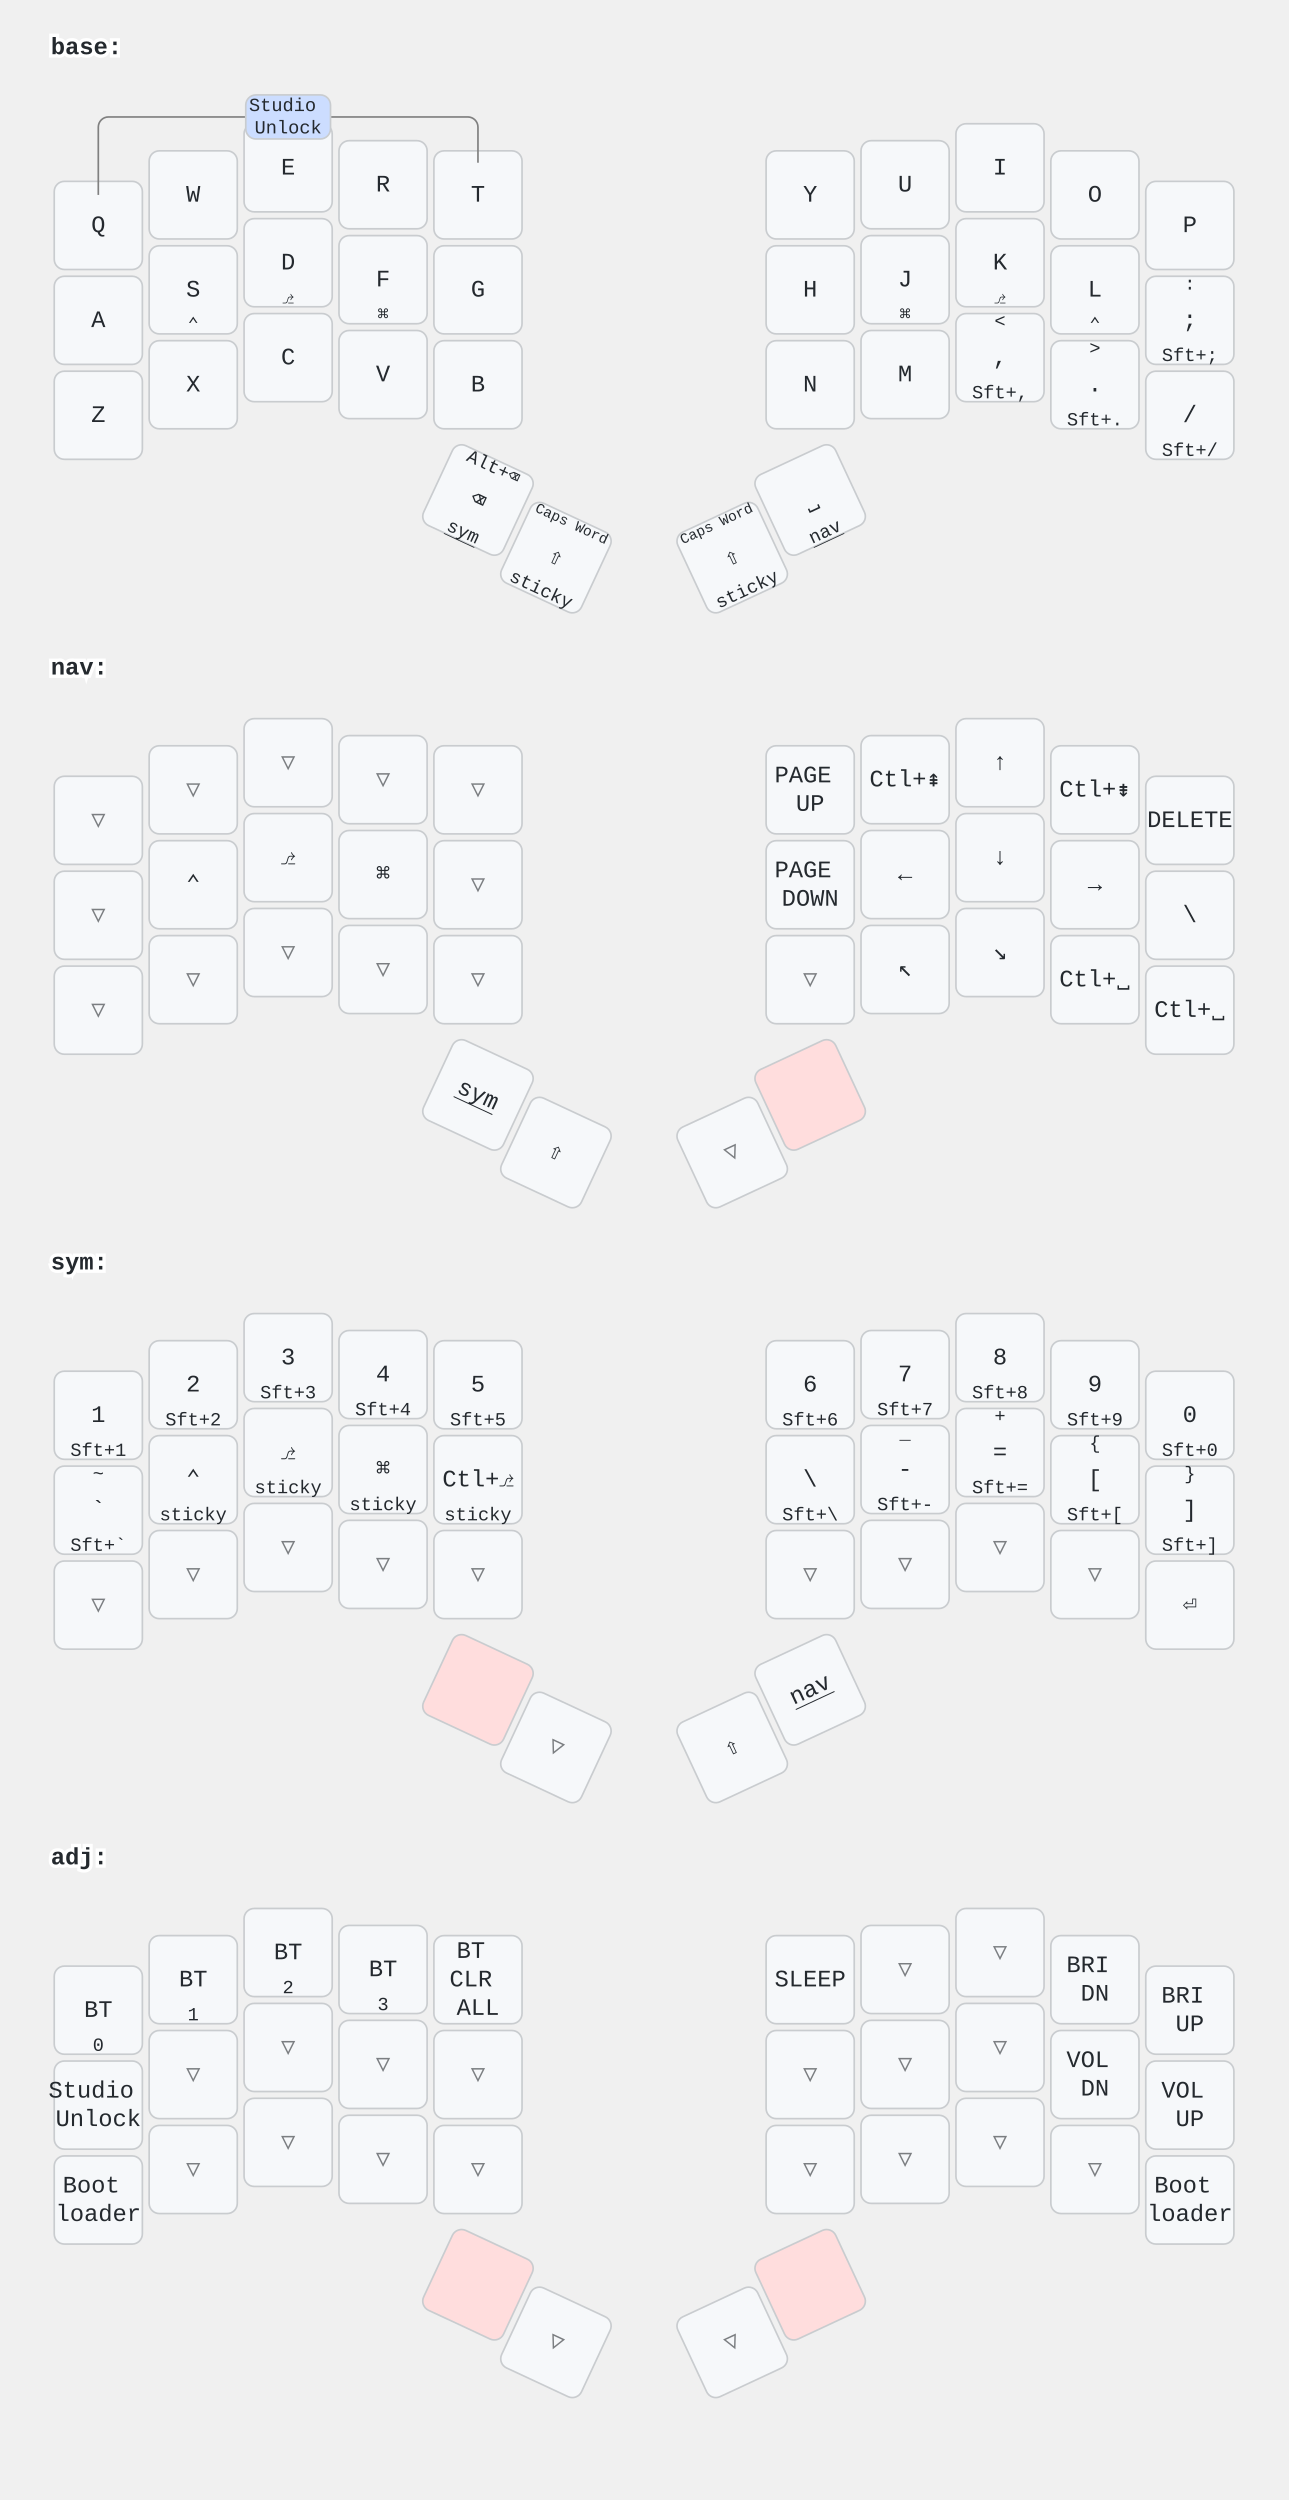
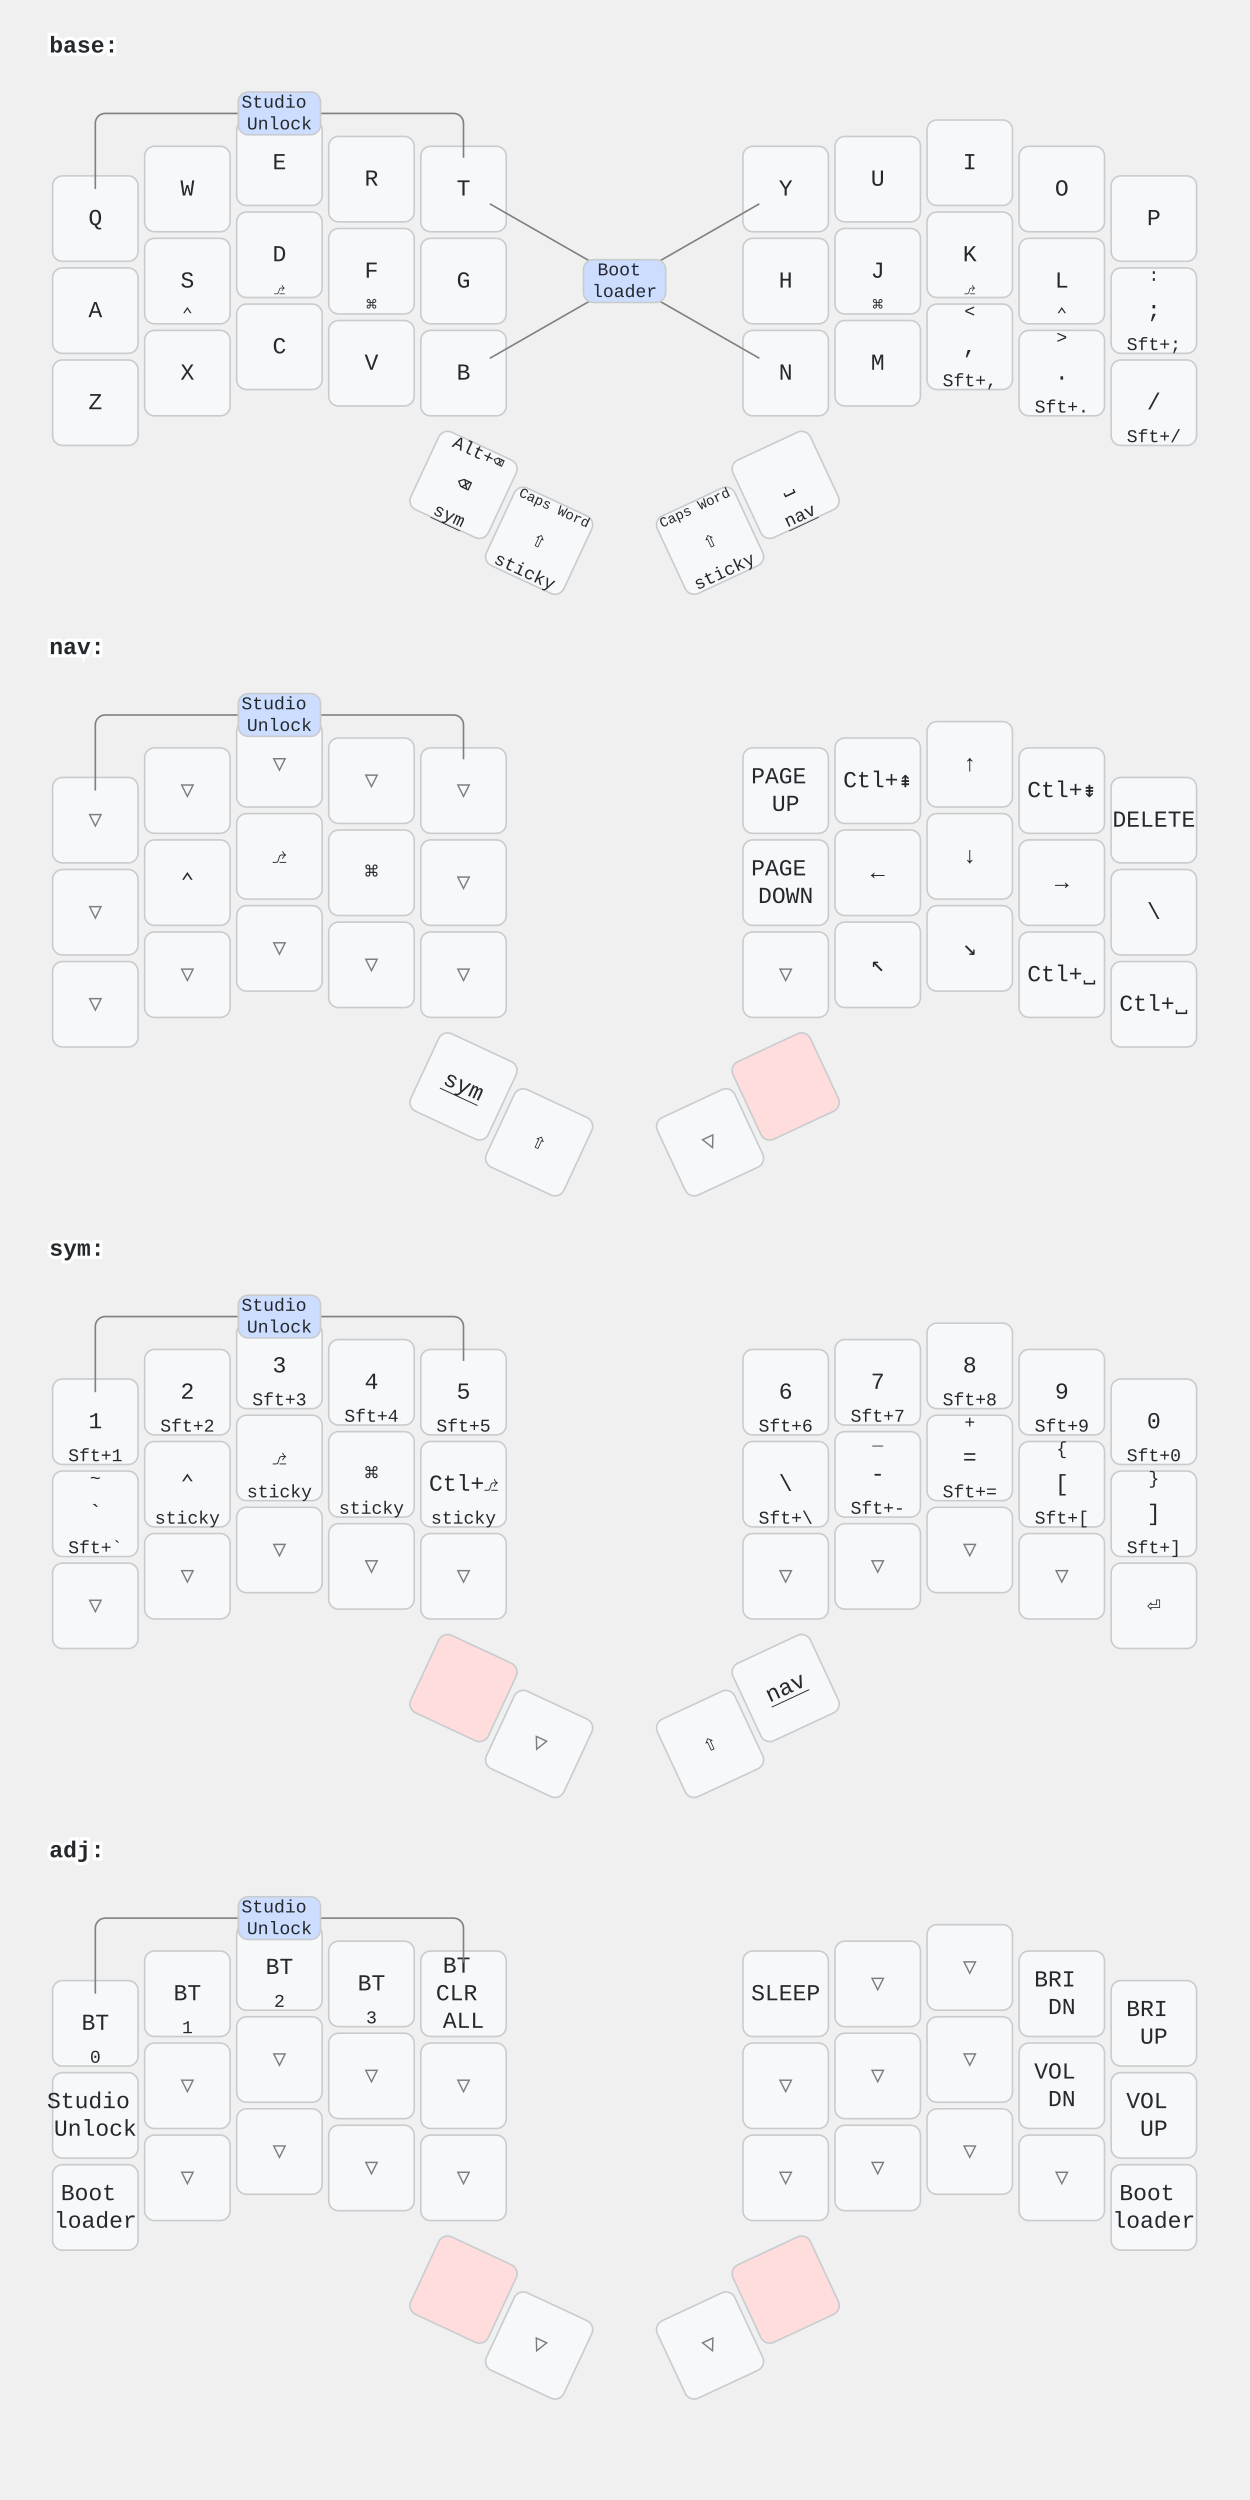
- <svg xmlns="http://www.w3.org/2000/svg" width="760" height="1475" viewBox="0 0 760 1475" class="keymap">
+ <svg xmlns="http://www.w3.org/2000/svg" width="760" height="1521" viewBox="0 0 760 1521" class="keymap">
  <style>/* inherit to force styles through use tags */
svg path {
    fill: inherit;
}

/* font and background color specifications */
svg.keymap {
    font-family: SFMono-Regular,Consolas,Liberation Mono,Menlo,monospace;
    font-size: 14px;
    font-kerning: normal;
    text-rendering: optimizeLegibility;
    fill: #24292e;
}

/* default key styling */
rect.key {
    fill: #f6f8fa;
}

rect.key, rect.combo {
    stroke: #c9cccf;
    stroke-width: 1;
}

/* default key side styling, only used is draw_key_sides is set */
rect.side {
    filter: brightness(90%);
}

/* color accent for combo boxes */
rect.combo, rect.combo-separate {
    fill: #cdf;
}

/* color accent for held keys */
rect.held, rect.combo.held {
    fill: #fdd;
}

/* color accent for ghost (optional) keys */
rect.ghost, rect.combo.ghost {
    stroke-dasharray: 4, 4;
    stroke-width: 2;
}

text {
    text-anchor: middle;
    dominant-baseline: middle;
}

/* styling for layer labels */
text.label {
    font-weight: bold;
    text-anchor: start;
    stroke: white;
    stroke-width: 4;
    paint-order: stroke;
}

/* styling for optional footer */
text.footer {
    text-anchor: end;
    dominant-baseline: auto;
    stroke: white;
    stroke-width: 4;
    paint-order: stroke;
}

/* styling for combo tap, and key non-tap label text */
text.combo, text.hold, text.shifted, text.left, text.right, text.tl, text.tr, text.bl, text.br {
    font-size: 11px;
}

text.hold, text.bl, text.br {
    text-anchor: middle;
    dominant-baseline: auto;
}

text.shifted, text.tl, text.tr {
    text-anchor: middle;
    dominant-baseline: hanging;
}

text.left, text.tl, text.bl {
    text-anchor: start;
}

text.right, text.tr, text.br {
    text-anchor: end;
}

text.layer-activator {
    text-decoration: underline;
}

/* styling for hold/shifted label text in combo box */
text.combo.hold, text.combo.shifted, text.combo.left, text.combo.right {
    font-size: 8px;
}

/* lighter symbol for transparent keys */
text.trans {
    fill: #7b7e81;
}

/* styling for combo dendrons */
path.combo {
    stroke-width: 1;
    stroke: gray;
    fill: none;
}

/* Start Tabler Icons Cleanup */
/* cannot use height/width with glyphs */
.icon-tabler &gt; path {
    fill: inherit;
    stroke: inherit;
    stroke-width: 2;
}
/* hide tabler's default box */
.icon-tabler &gt; path[stroke="none"][fill="none"] {
    visibility: hidden;
}
/* End Tabler Icons Cleanup */
</style>
  <g transform="translate(30, 0)" class="layer-base">
    <text x="0" y="28" class="label" id="base">base:</text>
    <g transform="translate(0, 71)">
      <g transform="translate(28, 62)" class="key keypos-0">
        <rect rx="6" ry="6" x="-26" y="-26" width="52" height="52" class="key" />
        <text x="0" y="0" class="key tap">Q</text>
      </g>
      <g transform="translate(84, 44)" class="key keypos-1">
        <rect rx="6" ry="6" x="-26" y="-26" width="52" height="52" class="key" />
        <text x="0" y="0" class="key tap">W</text>
      </g>
      <g transform="translate(140, 28)" class="key keypos-2">
        <rect rx="6" ry="6" x="-26" y="-26" width="52" height="52" class="key" />
        <text x="0" y="0" class="key tap">E</text>
      </g>
      <g transform="translate(196, 38)" class="key keypos-3">
        <rect rx="6" ry="6" x="-26" y="-26" width="52" height="52" class="key" />
        <text x="0" y="0" class="key tap">R</text>
      </g>
      <g transform="translate(252, 44)" class="key keypos-4">
        <rect rx="6" ry="6" x="-26" y="-26" width="52" height="52" class="key" />
        <text x="0" y="0" class="key tap">T</text>
      </g>
      <g transform="translate(448, 44)" class="key keypos-5">
        <rect rx="6" ry="6" x="-26" y="-26" width="52" height="52" class="key" />
        <text x="0" y="0" class="key tap">Y</text>
      </g>
      <g transform="translate(504, 38)" class="key keypos-6">
        <rect rx="6" ry="6" x="-26" y="-26" width="52" height="52" class="key" />
        <text x="0" y="0" class="key tap">U</text>
      </g>
      <g transform="translate(560, 28)" class="key keypos-7">
        <rect rx="6" ry="6" x="-26" y="-26" width="52" height="52" class="key" />
        <text x="0" y="0" class="key tap">I</text>
      </g>
      <g transform="translate(616, 44)" class="key keypos-8">
        <rect rx="6" ry="6" x="-26" y="-26" width="52" height="52" class="key" />
        <text x="0" y="0" class="key tap">O</text>
      </g>
      <g transform="translate(672, 62)" class="key keypos-9">
        <rect rx="6" ry="6" x="-26" y="-26" width="52" height="52" class="key" />
        <text x="0" y="0" class="key tap">P</text>
      </g>
      <g transform="translate(28, 118)" class="key keypos-10">
        <rect rx="6" ry="6" x="-26" y="-26" width="52" height="52" class="key" />
        <text x="0" y="0" class="key tap">A</text>
      </g>
      <g transform="translate(84, 100)" class="key keypos-11">
        <rect rx="6" ry="6" x="-26" y="-26" width="52" height="52" class="key" />
        <text x="0" y="0" class="key tap">S</text>
        <text x="0" y="24" class="key hold">⌃</text>
      </g>
      <g transform="translate(140, 84)" class="key keypos-12">
        <rect rx="6" ry="6" x="-26" y="-26" width="52" height="52" class="key" />
        <text x="0" y="0" class="key tap">D</text>
        <text x="0" y="24" class="key hold">⎇</text>
      </g>
      <g transform="translate(196, 94)" class="key keypos-13">
        <rect rx="6" ry="6" x="-26" y="-26" width="52" height="52" class="key" />
        <text x="0" y="0" class="key tap">F</text>
        <text x="0" y="24" class="key hold">⌘</text>
      </g>
      <g transform="translate(252, 100)" class="key keypos-14">
        <rect rx="6" ry="6" x="-26" y="-26" width="52" height="52" class="key" />
        <text x="0" y="0" class="key tap">G</text>
      </g>
      <g transform="translate(448, 100)" class="key keypos-15">
        <rect rx="6" ry="6" x="-26" y="-26" width="52" height="52" class="key" />
        <text x="0" y="0" class="key tap">H</text>
      </g>
      <g transform="translate(504, 94)" class="key keypos-16">
        <rect rx="6" ry="6" x="-26" y="-26" width="52" height="52" class="key" />
        <text x="0" y="0" class="key tap">J</text>
        <text x="0" y="24" class="key hold">⌘</text>
      </g>
      <g transform="translate(560, 84)" class="key keypos-17">
        <rect rx="6" ry="6" x="-26" y="-26" width="52" height="52" class="key" />
        <text x="0" y="0" class="key tap">K</text>
        <text x="0" y="24" class="key hold">⎇</text>
      </g>
      <g transform="translate(616, 100)" class="key keypos-18">
        <rect rx="6" ry="6" x="-26" y="-26" width="52" height="52" class="key" />
        <text x="0" y="0" class="key tap">L</text>
        <text x="0" y="24" class="key hold">⌃</text>
      </g>
      <g transform="translate(672, 118)" class="key keypos-19">
        <rect rx="6" ry="6" x="-26" y="-26" width="52" height="52" class="key" />
        <text x="0" y="0" class="key tap">;</text>
        <text x="0" y="24" class="key hold">Sft+;</text>
        <text x="0" y="-24" class="key shifted">:</text>
      </g>
      <g transform="translate(28, 174)" class="key keypos-20">
        <rect rx="6" ry="6" x="-26" y="-26" width="52" height="52" class="key" />
        <text x="0" y="0" class="key tap">Z</text>
      </g>
      <g transform="translate(84, 156)" class="key keypos-21">
        <rect rx="6" ry="6" x="-26" y="-26" width="52" height="52" class="key" />
        <text x="0" y="0" class="key tap">X</text>
      </g>
      <g transform="translate(140, 140)" class="key keypos-22">
        <rect rx="6" ry="6" x="-26" y="-26" width="52" height="52" class="key" />
        <text x="0" y="0" class="key tap">C</text>
      </g>
      <g transform="translate(196, 150)" class="key keypos-23">
        <rect rx="6" ry="6" x="-26" y="-26" width="52" height="52" class="key" />
        <text x="0" y="0" class="key tap">V</text>
      </g>
      <g transform="translate(252, 156)" class="key keypos-24">
        <rect rx="6" ry="6" x="-26" y="-26" width="52" height="52" class="key" />
        <text x="0" y="0" class="key tap">B</text>
      </g>
      <g transform="translate(448, 156)" class="key keypos-25">
        <rect rx="6" ry="6" x="-26" y="-26" width="52" height="52" class="key" />
        <text x="0" y="0" class="key tap">N</text>
      </g>
      <g transform="translate(504, 150)" class="key keypos-26">
        <rect rx="6" ry="6" x="-26" y="-26" width="52" height="52" class="key" />
        <text x="0" y="0" class="key tap">M</text>
      </g>
      <g transform="translate(560, 140)" class="key keypos-27">
        <rect rx="6" ry="6" x="-26" y="-26" width="52" height="52" class="key" />
        <text x="0" y="0" class="key tap">,</text>
        <text x="0" y="24" class="key hold">Sft+,</text>
        <text x="0" y="-24" class="key shifted">&lt;</text>
      </g>
      <g transform="translate(616, 156)" class="key keypos-28">
        <rect rx="6" ry="6" x="-26" y="-26" width="52" height="52" class="key" />
        <text x="0" y="0" class="key tap">.</text>
        <text x="0" y="24" class="key hold">Sft+.</text>
        <text x="0" y="-24" class="key shifted">&gt;</text>
      </g>
      <g transform="translate(672, 174)" class="key keypos-29">
        <rect rx="6" ry="6" x="-26" y="-26" width="52" height="52" class="key" />
        <text x="0" y="0" class="key tap">/</text>
        <text x="0" y="24" class="key hold">Sft+/</text>
      </g>
      <g transform="translate(252, 224) rotate(25.0)" class="key keypos-30">
        <rect rx="6" ry="6" x="-26" y="-26" width="52" height="52" class="key" />
        <text x="0" y="0" class="key tap">⌫</text>
        <a href="#sym">
          <text x="0" y="24" class="key hold layer-activator">sym</text>
        </a>
        <text x="0" y="-24" class="key shifted">Alt+⌫</text>
      </g>
      <g transform="translate(298, 258) rotate(25.0)" class="key keypos-31">
        <rect rx="6" ry="6" x="-26" y="-26" width="52" height="52" class="key" />
        <text x="0" y="0" class="key tap">⇧</text>
        <text x="0" y="24" class="key hold">sticky</text>
        <text x="0" y="-24" class="key shifted">
          <tspan style="font-size: 78%">Caps Word</tspan>
        </text>
      </g>
      <g transform="translate(402, 258) rotate(-25.0)" class="key keypos-32">
        <rect rx="6" ry="6" x="-26" y="-26" width="52" height="52" class="key" />
        <text x="0" y="0" class="key tap">⇧</text>
        <text x="0" y="24" class="key hold">sticky</text>
        <text x="0" y="-24" class="key shifted">
          <tspan style="font-size: 78%">Caps Word</tspan>
        </text>
      </g>
      <g transform="translate(448, 224) rotate(-25.0)" class="key keypos-33">
        <rect rx="6" ry="6" x="-26" y="-26" width="52" height="52" class="key" />
        <text x="0" y="0" class="key tap">⎵</text>
        <a href="#nav">
          <text x="0" y="24" class="key hold layer-activator">nav</text>
        </a>
      </g>
      <g class="combo combopos-0">
        <path d="M140,-2 h-106 a6.0,6.0 0 0 0 -6.0,6.0 v40" class="combo" />
        <path d="M140,-2 h106 a6.0,6.0 0 0 1 6.0,6.0 v21" class="combo" />
        <rect rx="6" ry="6" x="115" y="-15" width="50" height="26" class="combo" />
        <text x="140" y="-2" class="combo tap">
          <tspan x="140" dy="-0.6em">Studio</tspan>
          <tspan x="140" dy="1.2em">Unlock</tspan>
        </text>
      </g>
+       <g class="combo combopos-1">
+         <path d="M350,100 l-82,-47" class="combo" />
+         <path d="M350,100 l82,-47" class="combo" />
+         <path d="M350,100 l-82,47" class="combo" />
+         <path d="M350,100 l82,47" class="combo" />
+         <rect rx="6" ry="6" x="325" y="87" width="50" height="26" class="combo" />
+         <text x="350" y="100" class="combo tap">
+           <tspan x="350" dy="-0.6em">Boot</tspan>
+           <tspan x="350" dy="1.2em">loader</tspan>
+         </text>
+       </g>
    </g>
  </g>
  <g transform="translate(30, 366)" class="layer-nav">
    <text x="0" y="28" class="label" id="nav">nav:</text>
-     <g transform="translate(0, 56)">
+     <g transform="translate(0, 71)">
      <g transform="translate(28, 62)" class="key trans keypos-0">
        <rect rx="6" ry="6" x="-26" y="-26" width="52" height="52" class="key trans" />
        <text x="0" y="0" class="key trans tap">▽</text>
      </g>
      <g transform="translate(84, 44)" class="key trans keypos-1">
        <rect rx="6" ry="6" x="-26" y="-26" width="52" height="52" class="key trans" />
        <text x="0" y="0" class="key trans tap">▽</text>
      </g>
      <g transform="translate(140, 28)" class="key trans keypos-2">
        <rect rx="6" ry="6" x="-26" y="-26" width="52" height="52" class="key trans" />
        <text x="0" y="0" class="key trans tap">▽</text>
      </g>
      <g transform="translate(196, 38)" class="key trans keypos-3">
        <rect rx="6" ry="6" x="-26" y="-26" width="52" height="52" class="key trans" />
        <text x="0" y="0" class="key trans tap">▽</text>
      </g>
      <g transform="translate(252, 44)" class="key trans keypos-4">
        <rect rx="6" ry="6" x="-26" y="-26" width="52" height="52" class="key trans" />
        <text x="0" y="0" class="key trans tap">▽</text>
      </g>
      <g transform="translate(448, 44)" class="key keypos-5">
        <rect rx="6" ry="6" x="-26" y="-26" width="52" height="52" class="key" />
        <text x="0" y="0" class="key tap">
          <tspan x="0" dy="-0.6em">PAGE</tspan>
          <tspan x="0" dy="1.2em">UP</tspan>
        </text>
      </g>
      <g transform="translate(504, 38)" class="key keypos-6">
        <rect rx="6" ry="6" x="-26" y="-26" width="52" height="52" class="key" />
        <text x="0" y="0" class="key tap">Ctl+⇞</text>
      </g>
      <g transform="translate(560, 28)" class="key keypos-7">
        <rect rx="6" ry="6" x="-26" y="-26" width="52" height="52" class="key" />
        <text x="0" y="0" class="key tap">↑</text>
      </g>
      <g transform="translate(616, 44)" class="key keypos-8">
        <rect rx="6" ry="6" x="-26" y="-26" width="52" height="52" class="key" />
        <text x="0" y="0" class="key tap">Ctl+⇟</text>
      </g>
      <g transform="translate(672, 62)" class="key keypos-9">
        <rect rx="6" ry="6" x="-26" y="-26" width="52" height="52" class="key" />
        <text x="0" y="0" class="key tap">DELETE</text>
      </g>
      <g transform="translate(28, 118)" class="key trans keypos-10">
        <rect rx="6" ry="6" x="-26" y="-26" width="52" height="52" class="key trans" />
        <text x="0" y="0" class="key trans tap">▽</text>
      </g>
      <g transform="translate(84, 100)" class="key keypos-11">
        <rect rx="6" ry="6" x="-26" y="-26" width="52" height="52" class="key" />
        <text x="0" y="0" class="key tap">⌃</text>
      </g>
      <g transform="translate(140, 84)" class="key keypos-12">
        <rect rx="6" ry="6" x="-26" y="-26" width="52" height="52" class="key" />
        <text x="0" y="0" class="key tap">⎇</text>
      </g>
      <g transform="translate(196, 94)" class="key keypos-13">
        <rect rx="6" ry="6" x="-26" y="-26" width="52" height="52" class="key" />
        <text x="0" y="0" class="key tap">⌘</text>
      </g>
      <g transform="translate(252, 100)" class="key trans keypos-14">
        <rect rx="6" ry="6" x="-26" y="-26" width="52" height="52" class="key trans" />
        <text x="0" y="0" class="key trans tap">▽</text>
      </g>
      <g transform="translate(448, 100)" class="key keypos-15">
        <rect rx="6" ry="6" x="-26" y="-26" width="52" height="52" class="key" />
        <text x="0" y="0" class="key tap">
          <tspan x="0" dy="-0.6em">PAGE</tspan>
          <tspan x="0" dy="1.2em">DOWN</tspan>
        </text>
      </g>
      <g transform="translate(504, 94)" class="key keypos-16">
        <rect rx="6" ry="6" x="-26" y="-26" width="52" height="52" class="key" />
        <text x="0" y="0" class="key tap">←</text>
      </g>
      <g transform="translate(560, 84)" class="key keypos-17">
        <rect rx="6" ry="6" x="-26" y="-26" width="52" height="52" class="key" />
        <text x="0" y="0" class="key tap">↓</text>
      </g>
      <g transform="translate(616, 100)" class="key keypos-18">
        <rect rx="6" ry="6" x="-26" y="-26" width="52" height="52" class="key" />
        <text x="0" y="0" class="key tap">→</text>
      </g>
      <g transform="translate(672, 118)" class="key keypos-19">
        <rect rx="6" ry="6" x="-26" y="-26" width="52" height="52" class="key" />
        <text x="0" y="0" class="key tap">\</text>
      </g>
      <g transform="translate(28, 174)" class="key trans keypos-20">
        <rect rx="6" ry="6" x="-26" y="-26" width="52" height="52" class="key trans" />
        <text x="0" y="0" class="key trans tap">▽</text>
      </g>
      <g transform="translate(84, 156)" class="key trans keypos-21">
        <rect rx="6" ry="6" x="-26" y="-26" width="52" height="52" class="key trans" />
        <text x="0" y="0" class="key trans tap">▽</text>
      </g>
      <g transform="translate(140, 140)" class="key trans keypos-22">
        <rect rx="6" ry="6" x="-26" y="-26" width="52" height="52" class="key trans" />
        <text x="0" y="0" class="key trans tap">▽</text>
      </g>
      <g transform="translate(196, 150)" class="key trans keypos-23">
        <rect rx="6" ry="6" x="-26" y="-26" width="52" height="52" class="key trans" />
        <text x="0" y="0" class="key trans tap">▽</text>
      </g>
      <g transform="translate(252, 156)" class="key trans keypos-24">
        <rect rx="6" ry="6" x="-26" y="-26" width="52" height="52" class="key trans" />
        <text x="0" y="0" class="key trans tap">▽</text>
      </g>
      <g transform="translate(448, 156)" class="key trans keypos-25">
        <rect rx="6" ry="6" x="-26" y="-26" width="52" height="52" class="key trans" />
        <text x="0" y="0" class="key trans tap">▽</text>
      </g>
      <g transform="translate(504, 150)" class="key keypos-26">
        <rect rx="6" ry="6" x="-26" y="-26" width="52" height="52" class="key" />
        <text x="0" y="0" class="key tap">↖</text>
      </g>
      <g transform="translate(560, 140)" class="key keypos-27">
        <rect rx="6" ry="6" x="-26" y="-26" width="52" height="52" class="key" />
        <text x="0" y="0" class="key tap">↘</text>
      </g>
      <g transform="translate(616, 156)" class="key keypos-28">
        <rect rx="6" ry="6" x="-26" y="-26" width="52" height="52" class="key" />
        <text x="0" y="0" class="key tap">Ctl+⎵</text>
      </g>
      <g transform="translate(672, 174)" class="key keypos-29">
        <rect rx="6" ry="6" x="-26" y="-26" width="52" height="52" class="key" />
        <text x="0" y="0" class="key tap">Ctl+⎵</text>
      </g>
      <g transform="translate(252, 224) rotate(25.0)" class="key keypos-30">
        <rect rx="6" ry="6" x="-26" y="-26" width="52" height="52" class="key" />
        <a href="#sym">
          <text x="0" y="0" class="key tap layer-activator">sym</text>
        </a>
      </g>
      <g transform="translate(298, 258) rotate(25.0)" class="key keypos-31">
        <rect rx="6" ry="6" x="-26" y="-26" width="52" height="52" class="key" />
        <text x="0" y="0" class="key tap">⇧</text>
      </g>
      <g transform="translate(402, 258) rotate(-25.0)" class="key trans keypos-32">
        <rect rx="6" ry="6" x="-26" y="-26" width="52" height="52" class="key trans" />
        <text x="0" y="0" class="key trans tap">▽</text>
      </g>
      <g transform="translate(448, 224) rotate(-25.0)" class="key held keypos-33">
        <rect rx="6" ry="6" x="-26" y="-26" width="52" height="52" class="key held" />
      </g>
+       <g class="combo combopos-0">
+         <path d="M140,-2 h-106 a6.0,6.0 0 0 0 -6.0,6.0 v40" class="combo" />
+         <path d="M140,-2 h106 a6.0,6.0 0 0 1 6.0,6.0 v21" class="combo" />
+         <rect rx="6" ry="6" x="115" y="-15" width="50" height="26" class="combo" />
+         <text x="140" y="-2" class="combo tap">
+           <tspan x="140" dy="-0.6em">Studio</tspan>
+           <tspan x="140" dy="1.2em">Unlock</tspan>
+         </text>
+       </g>
    </g>
  </g>
-   <g transform="translate(30, 717)" class="layer-sym">
+   <g transform="translate(30, 732)" class="layer-sym">
    <text x="0" y="28" class="label" id="sym">sym:</text>
-     <g transform="translate(0, 56)">
+     <g transform="translate(0, 71)">
      <g transform="translate(28, 62)" class="key keypos-0">
        <rect rx="6" ry="6" x="-26" y="-26" width="52" height="52" class="key" />
        <text x="0" y="0" class="key tap">1</text>
        <text x="0" y="24" class="key hold">Sft+1</text>
      </g>
      <g transform="translate(84, 44)" class="key keypos-1">
        <rect rx="6" ry="6" x="-26" y="-26" width="52" height="52" class="key" />
        <text x="0" y="0" class="key tap">2</text>
        <text x="0" y="24" class="key hold">Sft+2</text>
      </g>
      <g transform="translate(140, 28)" class="key keypos-2">
        <rect rx="6" ry="6" x="-26" y="-26" width="52" height="52" class="key" />
        <text x="0" y="0" class="key tap">3</text>
        <text x="0" y="24" class="key hold">Sft+3</text>
      </g>
      <g transform="translate(196, 38)" class="key keypos-3">
        <rect rx="6" ry="6" x="-26" y="-26" width="52" height="52" class="key" />
        <text x="0" y="0" class="key tap">4</text>
        <text x="0" y="24" class="key hold">Sft+4</text>
      </g>
      <g transform="translate(252, 44)" class="key keypos-4">
        <rect rx="6" ry="6" x="-26" y="-26" width="52" height="52" class="key" />
        <text x="0" y="0" class="key tap">5</text>
        <text x="0" y="24" class="key hold">Sft+5</text>
      </g>
      <g transform="translate(448, 44)" class="key keypos-5">
        <rect rx="6" ry="6" x="-26" y="-26" width="52" height="52" class="key" />
        <text x="0" y="0" class="key tap">6</text>
        <text x="0" y="24" class="key hold">Sft+6</text>
      </g>
      <g transform="translate(504, 38)" class="key keypos-6">
        <rect rx="6" ry="6" x="-26" y="-26" width="52" height="52" class="key" />
        <text x="0" y="0" class="key tap">7</text>
        <text x="0" y="24" class="key hold">Sft+7</text>
      </g>
      <g transform="translate(560, 28)" class="key keypos-7">
        <rect rx="6" ry="6" x="-26" y="-26" width="52" height="52" class="key" />
        <text x="0" y="0" class="key tap">8</text>
        <text x="0" y="24" class="key hold">Sft+8</text>
      </g>
      <g transform="translate(616, 44)" class="key keypos-8">
        <rect rx="6" ry="6" x="-26" y="-26" width="52" height="52" class="key" />
        <text x="0" y="0" class="key tap">9</text>
        <text x="0" y="24" class="key hold">Sft+9</text>
      </g>
      <g transform="translate(672, 62)" class="key keypos-9">
        <rect rx="6" ry="6" x="-26" y="-26" width="52" height="52" class="key" />
        <text x="0" y="0" class="key tap">0</text>
        <text x="0" y="24" class="key hold">Sft+0</text>
      </g>
      <g transform="translate(28, 118)" class="key keypos-10">
        <rect rx="6" ry="6" x="-26" y="-26" width="52" height="52" class="key" />
        <text x="0" y="0" class="key tap">`</text>
        <text x="0" y="24" class="key hold">Sft+`</text>
        <text x="0" y="-24" class="key shifted">~</text>
      </g>
      <g transform="translate(84, 100)" class="key keypos-11">
        <rect rx="6" ry="6" x="-26" y="-26" width="52" height="52" class="key" />
        <text x="0" y="0" class="key tap">⌃</text>
        <text x="0" y="24" class="key hold">sticky</text>
      </g>
      <g transform="translate(140, 84)" class="key keypos-12">
        <rect rx="6" ry="6" x="-26" y="-26" width="52" height="52" class="key" />
        <text x="0" y="0" class="key tap">⎇</text>
        <text x="0" y="24" class="key hold">sticky</text>
      </g>
      <g transform="translate(196, 94)" class="key keypos-13">
        <rect rx="6" ry="6" x="-26" y="-26" width="52" height="52" class="key" />
        <text x="0" y="0" class="key tap">⌘</text>
        <text x="0" y="24" class="key hold">sticky</text>
      </g>
      <g transform="translate(252, 100)" class="key keypos-14">
        <rect rx="6" ry="6" x="-26" y="-26" width="52" height="52" class="key" />
        <text x="0" y="0" class="key tap">Ctl+⎇</text>
        <text x="0" y="24" class="key hold">sticky</text>
      </g>
      <g transform="translate(448, 100)" class="key keypos-15">
        <rect rx="6" ry="6" x="-26" y="-26" width="52" height="52" class="key" />
        <text x="0" y="0" class="key tap">\</text>
        <text x="0" y="24" class="key hold">Sft+\</text>
      </g>
      <g transform="translate(504, 94)" class="key keypos-16">
        <rect rx="6" ry="6" x="-26" y="-26" width="52" height="52" class="key" />
        <text x="0" y="0" class="key tap">-</text>
        <text x="0" y="24" class="key hold">Sft+-</text>
        <text x="0" y="-24" class="key shifted">_</text>
      </g>
      <g transform="translate(560, 84)" class="key keypos-17">
        <rect rx="6" ry="6" x="-26" y="-26" width="52" height="52" class="key" />
        <text x="0" y="0" class="key tap">=</text>
        <text x="0" y="24" class="key hold">Sft+=</text>
        <text x="0" y="-24" class="key shifted">+</text>
      </g>
      <g transform="translate(616, 100)" class="key keypos-18">
        <rect rx="6" ry="6" x="-26" y="-26" width="52" height="52" class="key" />
        <text x="0" y="0" class="key tap">[</text>
        <text x="0" y="24" class="key hold">Sft+[</text>
        <text x="0" y="-24" class="key shifted">{</text>
      </g>
      <g transform="translate(672, 118)" class="key keypos-19">
        <rect rx="6" ry="6" x="-26" y="-26" width="52" height="52" class="key" />
        <text x="0" y="0" class="key tap">]</text>
        <text x="0" y="24" class="key hold">Sft+]</text>
        <text x="0" y="-24" class="key shifted">}</text>
      </g>
      <g transform="translate(28, 174)" class="key trans keypos-20">
        <rect rx="6" ry="6" x="-26" y="-26" width="52" height="52" class="key trans" />
        <text x="0" y="0" class="key trans tap">▽</text>
      </g>
      <g transform="translate(84, 156)" class="key trans keypos-21">
        <rect rx="6" ry="6" x="-26" y="-26" width="52" height="52" class="key trans" />
        <text x="0" y="0" class="key trans tap">▽</text>
      </g>
      <g transform="translate(140, 140)" class="key trans keypos-22">
        <rect rx="6" ry="6" x="-26" y="-26" width="52" height="52" class="key trans" />
        <text x="0" y="0" class="key trans tap">▽</text>
      </g>
      <g transform="translate(196, 150)" class="key trans keypos-23">
        <rect rx="6" ry="6" x="-26" y="-26" width="52" height="52" class="key trans" />
        <text x="0" y="0" class="key trans tap">▽</text>
      </g>
      <g transform="translate(252, 156)" class="key trans keypos-24">
        <rect rx="6" ry="6" x="-26" y="-26" width="52" height="52" class="key trans" />
        <text x="0" y="0" class="key trans tap">▽</text>
      </g>
      <g transform="translate(448, 156)" class="key trans keypos-25">
        <rect rx="6" ry="6" x="-26" y="-26" width="52" height="52" class="key trans" />
        <text x="0" y="0" class="key trans tap">▽</text>
      </g>
      <g transform="translate(504, 150)" class="key trans keypos-26">
        <rect rx="6" ry="6" x="-26" y="-26" width="52" height="52" class="key trans" />
        <text x="0" y="0" class="key trans tap">▽</text>
      </g>
      <g transform="translate(560, 140)" class="key trans keypos-27">
        <rect rx="6" ry="6" x="-26" y="-26" width="52" height="52" class="key trans" />
        <text x="0" y="0" class="key trans tap">▽</text>
      </g>
      <g transform="translate(616, 156)" class="key trans keypos-28">
        <rect rx="6" ry="6" x="-26" y="-26" width="52" height="52" class="key trans" />
        <text x="0" y="0" class="key trans tap">▽</text>
      </g>
      <g transform="translate(672, 174)" class="key keypos-29">
        <rect rx="6" ry="6" x="-26" y="-26" width="52" height="52" class="key" />
        <text x="0" y="0" class="key tap">⏎</text>
      </g>
      <g transform="translate(252, 224) rotate(25.0)" class="key held keypos-30">
        <rect rx="6" ry="6" x="-26" y="-26" width="52" height="52" class="key held" />
      </g>
      <g transform="translate(298, 258) rotate(25.0)" class="key trans keypos-31">
        <rect rx="6" ry="6" x="-26" y="-26" width="52" height="52" class="key trans" />
        <text x="0" y="0" class="key trans tap">▽</text>
      </g>
      <g transform="translate(402, 258) rotate(-25.0)" class="key keypos-32">
        <rect rx="6" ry="6" x="-26" y="-26" width="52" height="52" class="key" />
        <text x="0" y="0" class="key tap">⇧</text>
      </g>
      <g transform="translate(448, 224) rotate(-25.0)" class="key keypos-33">
        <rect rx="6" ry="6" x="-26" y="-26" width="52" height="52" class="key" />
        <a href="#nav">
          <text x="0" y="0" class="key tap layer-activator">nav</text>
        </a>
      </g>
+       <g class="combo combopos-0">
+         <path d="M140,-2 h-106 a6.0,6.0 0 0 0 -6.0,6.0 v40" class="combo" />
+         <path d="M140,-2 h106 a6.0,6.0 0 0 1 6.0,6.0 v21" class="combo" />
+         <rect rx="6" ry="6" x="115" y="-15" width="50" height="26" class="combo" />
+         <text x="140" y="-2" class="combo tap">
+           <tspan x="140" dy="-0.6em">Studio</tspan>
+           <tspan x="140" dy="1.2em">Unlock</tspan>
+         </text>
+       </g>
    </g>
  </g>
-   <g transform="translate(30, 1068)" class="layer-adj">
+   <g transform="translate(30, 1098)" class="layer-adj">
    <text x="0" y="28" class="label" id="adj">adj:</text>
-     <g transform="translate(0, 56)">
+     <g transform="translate(0, 71)">
      <g transform="translate(28, 62)" class="key keypos-0">
        <rect rx="6" ry="6" x="-26" y="-26" width="52" height="52" class="key" />
        <text x="0" y="0" class="key tap">BT</text>
        <text x="0" y="24" class="key hold">0</text>
      </g>
      <g transform="translate(84, 44)" class="key keypos-1">
        <rect rx="6" ry="6" x="-26" y="-26" width="52" height="52" class="key" />
        <text x="0" y="0" class="key tap">BT</text>
        <text x="0" y="24" class="key hold">1</text>
      </g>
      <g transform="translate(140, 28)" class="key keypos-2">
        <rect rx="6" ry="6" x="-26" y="-26" width="52" height="52" class="key" />
        <text x="0" y="0" class="key tap">BT</text>
        <text x="0" y="24" class="key hold">2</text>
      </g>
      <g transform="translate(196, 38)" class="key keypos-3">
        <rect rx="6" ry="6" x="-26" y="-26" width="52" height="52" class="key" />
        <text x="0" y="0" class="key tap">BT</text>
        <text x="0" y="24" class="key hold">3</text>
      </g>
      <g transform="translate(252, 44)" class="key keypos-4">
        <rect rx="6" ry="6" x="-26" y="-26" width="52" height="52" class="key" />
        <text x="0" y="0" class="key tap">
          <tspan x="0" dy="-1.2em">BT</tspan>
          <tspan x="0" dy="1.2em">CLR</tspan>
          <tspan x="0" dy="1.2em">ALL</tspan>
        </text>
      </g>
      <g transform="translate(448, 44)" class="key keypos-5">
        <rect rx="6" ry="6" x="-26" y="-26" width="52" height="52" class="key" />
        <text x="0" y="0" class="key tap">SLEEP</text>
      </g>
      <g transform="translate(504, 38)" class="key trans keypos-6">
        <rect rx="6" ry="6" x="-26" y="-26" width="52" height="52" class="key trans" />
        <text x="0" y="0" class="key trans tap">▽</text>
      </g>
      <g transform="translate(560, 28)" class="key trans keypos-7">
        <rect rx="6" ry="6" x="-26" y="-26" width="52" height="52" class="key trans" />
        <text x="0" y="0" class="key trans tap">▽</text>
      </g>
      <g transform="translate(616, 44)" class="key keypos-8">
        <rect rx="6" ry="6" x="-26" y="-26" width="52" height="52" class="key" />
        <text x="0" y="0" class="key tap">
          <tspan x="0" dy="-0.6em">BRI</tspan>
          <tspan x="0" dy="1.2em">DN</tspan>
        </text>
      </g>
      <g transform="translate(672, 62)" class="key keypos-9">
        <rect rx="6" ry="6" x="-26" y="-26" width="52" height="52" class="key" />
        <text x="0" y="0" class="key tap">
          <tspan x="0" dy="-0.6em">BRI</tspan>
          <tspan x="0" dy="1.2em">UP</tspan>
        </text>
      </g>
      <g transform="translate(28, 118)" class="key keypos-10">
        <rect rx="6" ry="6" x="-26" y="-26" width="52" height="52" class="key" />
        <text x="0" y="0" class="key tap">
          <tspan x="0" dy="-0.6em">Studio</tspan>
          <tspan x="0" dy="1.2em">Unlock</tspan>
        </text>
      </g>
      <g transform="translate(84, 100)" class="key trans keypos-11">
        <rect rx="6" ry="6" x="-26" y="-26" width="52" height="52" class="key trans" />
        <text x="0" y="0" class="key trans tap">▽</text>
      </g>
      <g transform="translate(140, 84)" class="key trans keypos-12">
        <rect rx="6" ry="6" x="-26" y="-26" width="52" height="52" class="key trans" />
        <text x="0" y="0" class="key trans tap">▽</text>
      </g>
      <g transform="translate(196, 94)" class="key trans keypos-13">
        <rect rx="6" ry="6" x="-26" y="-26" width="52" height="52" class="key trans" />
        <text x="0" y="0" class="key trans tap">▽</text>
      </g>
      <g transform="translate(252, 100)" class="key trans keypos-14">
        <rect rx="6" ry="6" x="-26" y="-26" width="52" height="52" class="key trans" />
        <text x="0" y="0" class="key trans tap">▽</text>
      </g>
      <g transform="translate(448, 100)" class="key trans keypos-15">
        <rect rx="6" ry="6" x="-26" y="-26" width="52" height="52" class="key trans" />
        <text x="0" y="0" class="key trans tap">▽</text>
      </g>
      <g transform="translate(504, 94)" class="key trans keypos-16">
        <rect rx="6" ry="6" x="-26" y="-26" width="52" height="52" class="key trans" />
        <text x="0" y="0" class="key trans tap">▽</text>
      </g>
      <g transform="translate(560, 84)" class="key trans keypos-17">
        <rect rx="6" ry="6" x="-26" y="-26" width="52" height="52" class="key trans" />
        <text x="0" y="0" class="key trans tap">▽</text>
      </g>
      <g transform="translate(616, 100)" class="key keypos-18">
        <rect rx="6" ry="6" x="-26" y="-26" width="52" height="52" class="key" />
        <text x="0" y="0" class="key tap">
          <tspan x="0" dy="-0.6em">VOL</tspan>
          <tspan x="0" dy="1.2em">DN</tspan>
        </text>
      </g>
      <g transform="translate(672, 118)" class="key keypos-19">
        <rect rx="6" ry="6" x="-26" y="-26" width="52" height="52" class="key" />
        <text x="0" y="0" class="key tap">
          <tspan x="0" dy="-0.6em">VOL</tspan>
          <tspan x="0" dy="1.2em">UP</tspan>
        </text>
      </g>
      <g transform="translate(28, 174)" class="key keypos-20">
        <rect rx="6" ry="6" x="-26" y="-26" width="52" height="52" class="key" />
        <text x="0" y="0" class="key tap">
          <tspan x="0" dy="-0.6em">Boot</tspan>
          <tspan x="0" dy="1.2em">loader</tspan>
        </text>
      </g>
      <g transform="translate(84, 156)" class="key trans keypos-21">
        <rect rx="6" ry="6" x="-26" y="-26" width="52" height="52" class="key trans" />
        <text x="0" y="0" class="key trans tap">▽</text>
      </g>
      <g transform="translate(140, 140)" class="key trans keypos-22">
        <rect rx="6" ry="6" x="-26" y="-26" width="52" height="52" class="key trans" />
        <text x="0" y="0" class="key trans tap">▽</text>
      </g>
      <g transform="translate(196, 150)" class="key trans keypos-23">
        <rect rx="6" ry="6" x="-26" y="-26" width="52" height="52" class="key trans" />
        <text x="0" y="0" class="key trans tap">▽</text>
      </g>
      <g transform="translate(252, 156)" class="key trans keypos-24">
        <rect rx="6" ry="6" x="-26" y="-26" width="52" height="52" class="key trans" />
        <text x="0" y="0" class="key trans tap">▽</text>
      </g>
      <g transform="translate(448, 156)" class="key trans keypos-25">
        <rect rx="6" ry="6" x="-26" y="-26" width="52" height="52" class="key trans" />
        <text x="0" y="0" class="key trans tap">▽</text>
      </g>
      <g transform="translate(504, 150)" class="key trans keypos-26">
        <rect rx="6" ry="6" x="-26" y="-26" width="52" height="52" class="key trans" />
        <text x="0" y="0" class="key trans tap">▽</text>
      </g>
      <g transform="translate(560, 140)" class="key trans keypos-27">
        <rect rx="6" ry="6" x="-26" y="-26" width="52" height="52" class="key trans" />
        <text x="0" y="0" class="key trans tap">▽</text>
      </g>
      <g transform="translate(616, 156)" class="key trans keypos-28">
        <rect rx="6" ry="6" x="-26" y="-26" width="52" height="52" class="key trans" />
        <text x="0" y="0" class="key trans tap">▽</text>
      </g>
      <g transform="translate(672, 174)" class="key keypos-29">
        <rect rx="6" ry="6" x="-26" y="-26" width="52" height="52" class="key" />
        <text x="0" y="0" class="key tap">
          <tspan x="0" dy="-0.6em">Boot</tspan>
          <tspan x="0" dy="1.2em">loader</tspan>
        </text>
      </g>
      <g transform="translate(252, 224) rotate(25.0)" class="key held keypos-30">
        <rect rx="6" ry="6" x="-26" y="-26" width="52" height="52" class="key held" />
      </g>
      <g transform="translate(298, 258) rotate(25.0)" class="key trans keypos-31">
        <rect rx="6" ry="6" x="-26" y="-26" width="52" height="52" class="key trans" />
        <text x="0" y="0" class="key trans tap">▽</text>
      </g>
      <g transform="translate(402, 258) rotate(-25.0)" class="key trans keypos-32">
        <rect rx="6" ry="6" x="-26" y="-26" width="52" height="52" class="key trans" />
        <text x="0" y="0" class="key trans tap">▽</text>
      </g>
      <g transform="translate(448, 224) rotate(-25.0)" class="key held keypos-33">
        <rect rx="6" ry="6" x="-26" y="-26" width="52" height="52" class="key held" />
      </g>
+       <g class="combo combopos-0">
+         <path d="M140,-2 h-106 a6.0,6.0 0 0 0 -6.0,6.0 v40" class="combo" />
+         <path d="M140,-2 h106 a6.0,6.0 0 0 1 6.0,6.0 v21" class="combo" />
+         <rect rx="6" ry="6" x="115" y="-15" width="50" height="26" class="combo" />
+         <text x="140" y="-2" class="combo tap">
+           <tspan x="140" dy="-0.6em">Studio</tspan>
+           <tspan x="140" dy="1.2em">Unlock</tspan>
+         </text>
+       </g>
    </g>
  </g>
</svg>
